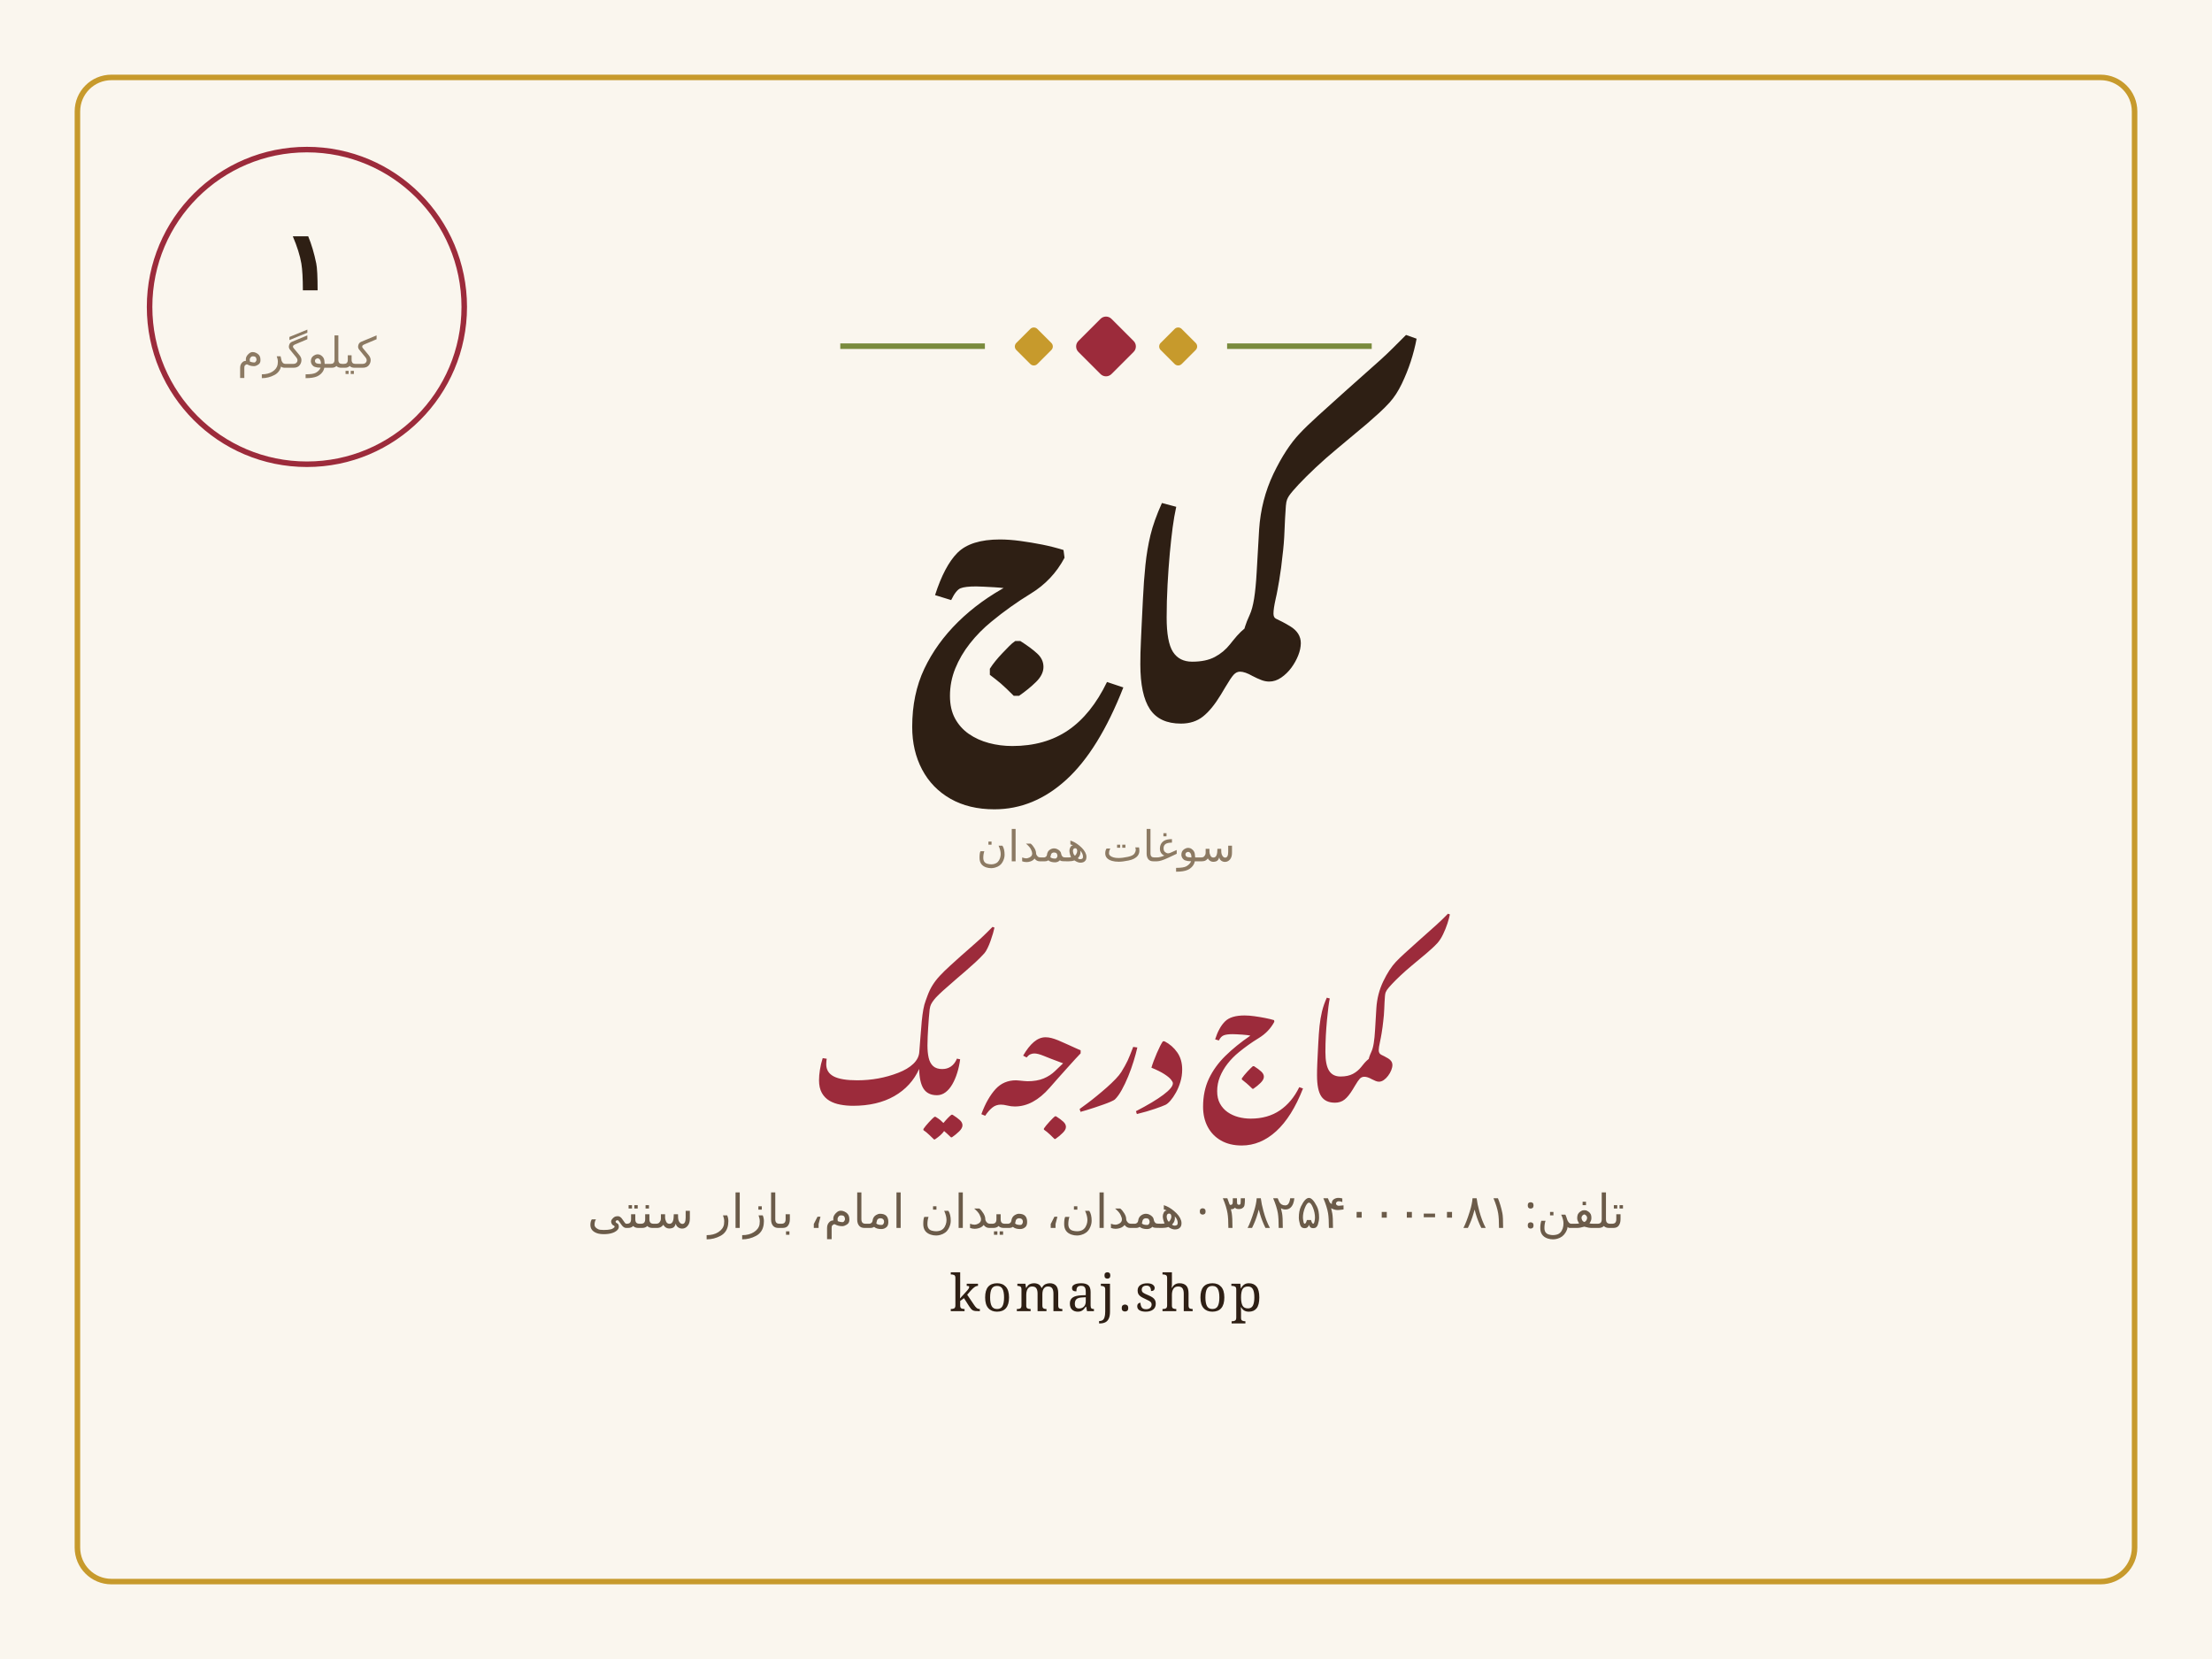
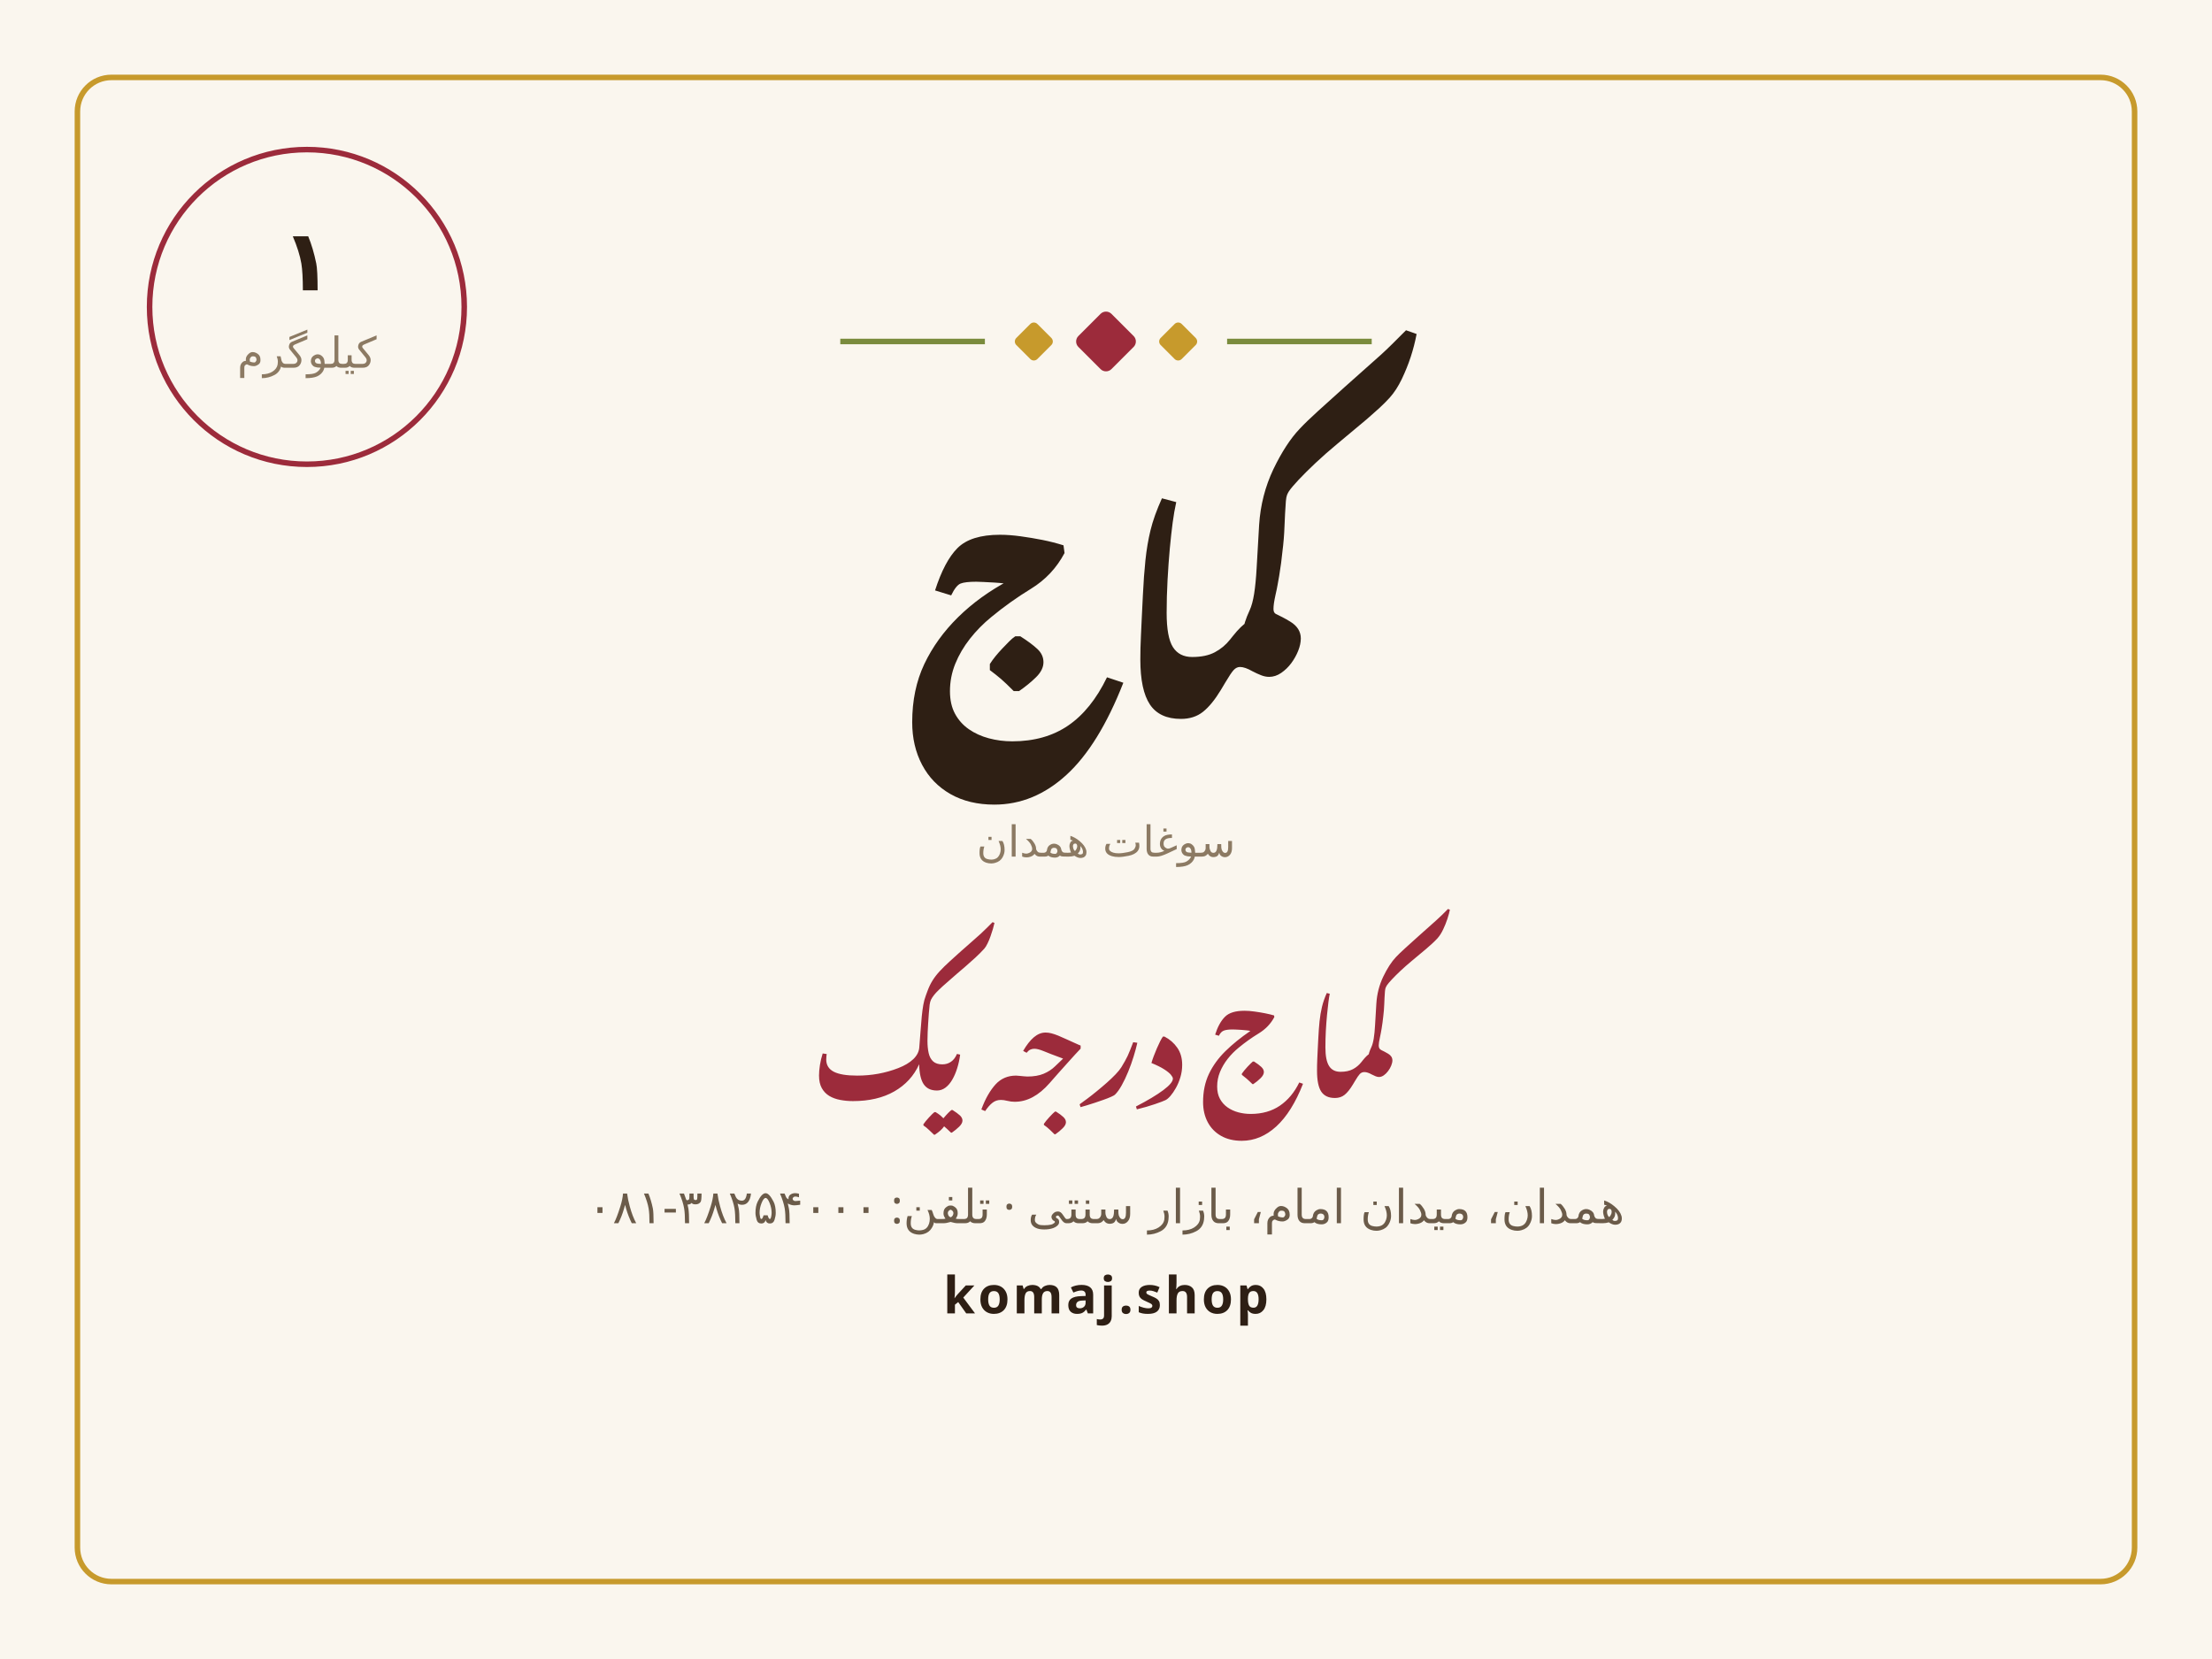
<svg xmlns="http://www.w3.org/2000/svg" width="320mm" height="240mm" viewBox="0 0 800 600">
  <rect width="800" height="600" fill="#FAF6EE" />
  <rect x="28.0" y="28.0" width="744.0" height="544.0" rx="12.3" fill="none" stroke="#C79A2C" stroke-width="2" />
-   <rect x="303.9" y="124.2" width="52.3" height="2.0" fill="#7A8B3D" />
-   <rect x="443.8" y="124.2" width="52.3" height="2.0" fill="#7A8B3D" />
-   <rect x="-5.38" y="-5.38" width="10.77" height="10.77" fill="#C79A2C" rx="1.8" transform="translate(373.9,125.3) rotate(45)" />
-   <rect x="-8.46" y="-8.46" width="16.92" height="16.92" fill="#9C2B3B" rx="2.8" transform="translate(400.0,125.3) rotate(45)" />
-   <rect x="-5.38" y="-5.38" width="10.77" height="10.77" fill="#C79A2C" rx="1.8" transform="translate(426.1,125.3) rotate(45)" />
-   <text x="400.0" y="261.7" text-anchor="middle" font-family="'Noto Nastaliq Urdu', serif" font-size="83.1" fill="#2E1F14" font-weight="700" direction="rtl">کماج</text>
-   <text x="400.0" y="311.5" text-anchor="middle" font-family="'Vazirmatn', sans-serif" font-size="15.4" fill="#8C7A63" direction="rtl">سوغات همدان</text>
-   <text x="400.0" y="398.8" text-anchor="middle" font-family="'Noto Nastaliq Urdu', serif" font-size="41.5" fill="#9C2B3B" direction="rtl">کماج درجه یک</text>
-   <text x="400.0" y="444.1" text-anchor="middle" font-family="'Vazirmatn', sans-serif" font-size="16.9" fill="#6B5B49" direction="rtl">تلفن: ۰۸۱-۳۸۲۵۴۰۰۰ · همدان، میدان امام، بازار سنتی</text>
-   <text x="400.0" y="474.2" text-anchor="middle" font-family="'Marcellus', serif" font-size="18.5" fill="#2E1F14" letter-spacing="1.29">komaj.shop</text>
+   <rect x="443.8" y="122.5" width="52.3" height="2.0" fill="#7A8B3D" />
+   <rect x="303.9" y="122.5" width="52.3" height="2.0" fill="#7A8B3D" />
+   <rect x="-5.38" y="-5.38" width="10.77" height="10.77" fill="#C79A2C" rx="1.8" transform="translate(426.1,123.5) rotate(45)" />
+   <rect x="-8.46" y="-8.46" width="16.92" height="16.92" fill="#9C2B3B" rx="2.8" transform="translate(400.0,123.5) rotate(45)" />
+   <rect x="-5.38" y="-5.38" width="10.77" height="10.77" fill="#C79A2C" rx="1.8" transform="translate(373.9,123.5) rotate(45)" />
+   <text x="400.0" y="260.0" text-anchor="middle" font-family="'Noto Nastaliq Urdu', serif" font-size="83.1" fill="#2E1F14" font-weight="700" direction="rtl">کماج</text>
+   <text x="400.0" y="309.8" text-anchor="middle" font-family="'Vazirmatn', sans-serif" font-size="15.4" fill="#8C7A63" direction="rtl">سوغات همدان</text>
+   <text x="400.0" y="397.1" text-anchor="middle" font-family="'Noto Nastaliq Urdu', serif" font-size="41.5" fill="#9C2B3B" direction="rtl">کماج درجه یک</text>
+   <text x="400.0" y="442.4" text-anchor="middle" font-family="'Vazirmatn', sans-serif" font-size="16.9" fill="#6B5B49" direction="rtl">همدان، میدان امام، بازار سنتی · تلفن: ⁦۰۸۱-۳۸۲۵۴۰۰۰⁩</text>
+   <text x="400.0" y="475.0" text-anchor="middle" font-family="'Vazirmatn', sans-serif" font-size="18.5" fill="#2E1F14" font-weight="600" letter-spacing="1.11">komaj.shop</text>
  <circle cx="111.0" cy="111.0" r="56.9" fill="#FAF6EE" stroke="#9C2B3B" stroke-width="2" />
  <text x="111.0" y="105.0" text-anchor="middle" font-family="'Vazirmatn', sans-serif" font-size="30.8" fill="#2E1F14" font-weight="800" direction="rtl">۱</text>
  <text x="111.0" y="133.0" text-anchor="middle" font-family="'Vazirmatn', sans-serif" font-size="15.4" fill="#8C7A63" direction="rtl">کیلوگرم</text>
</svg>
